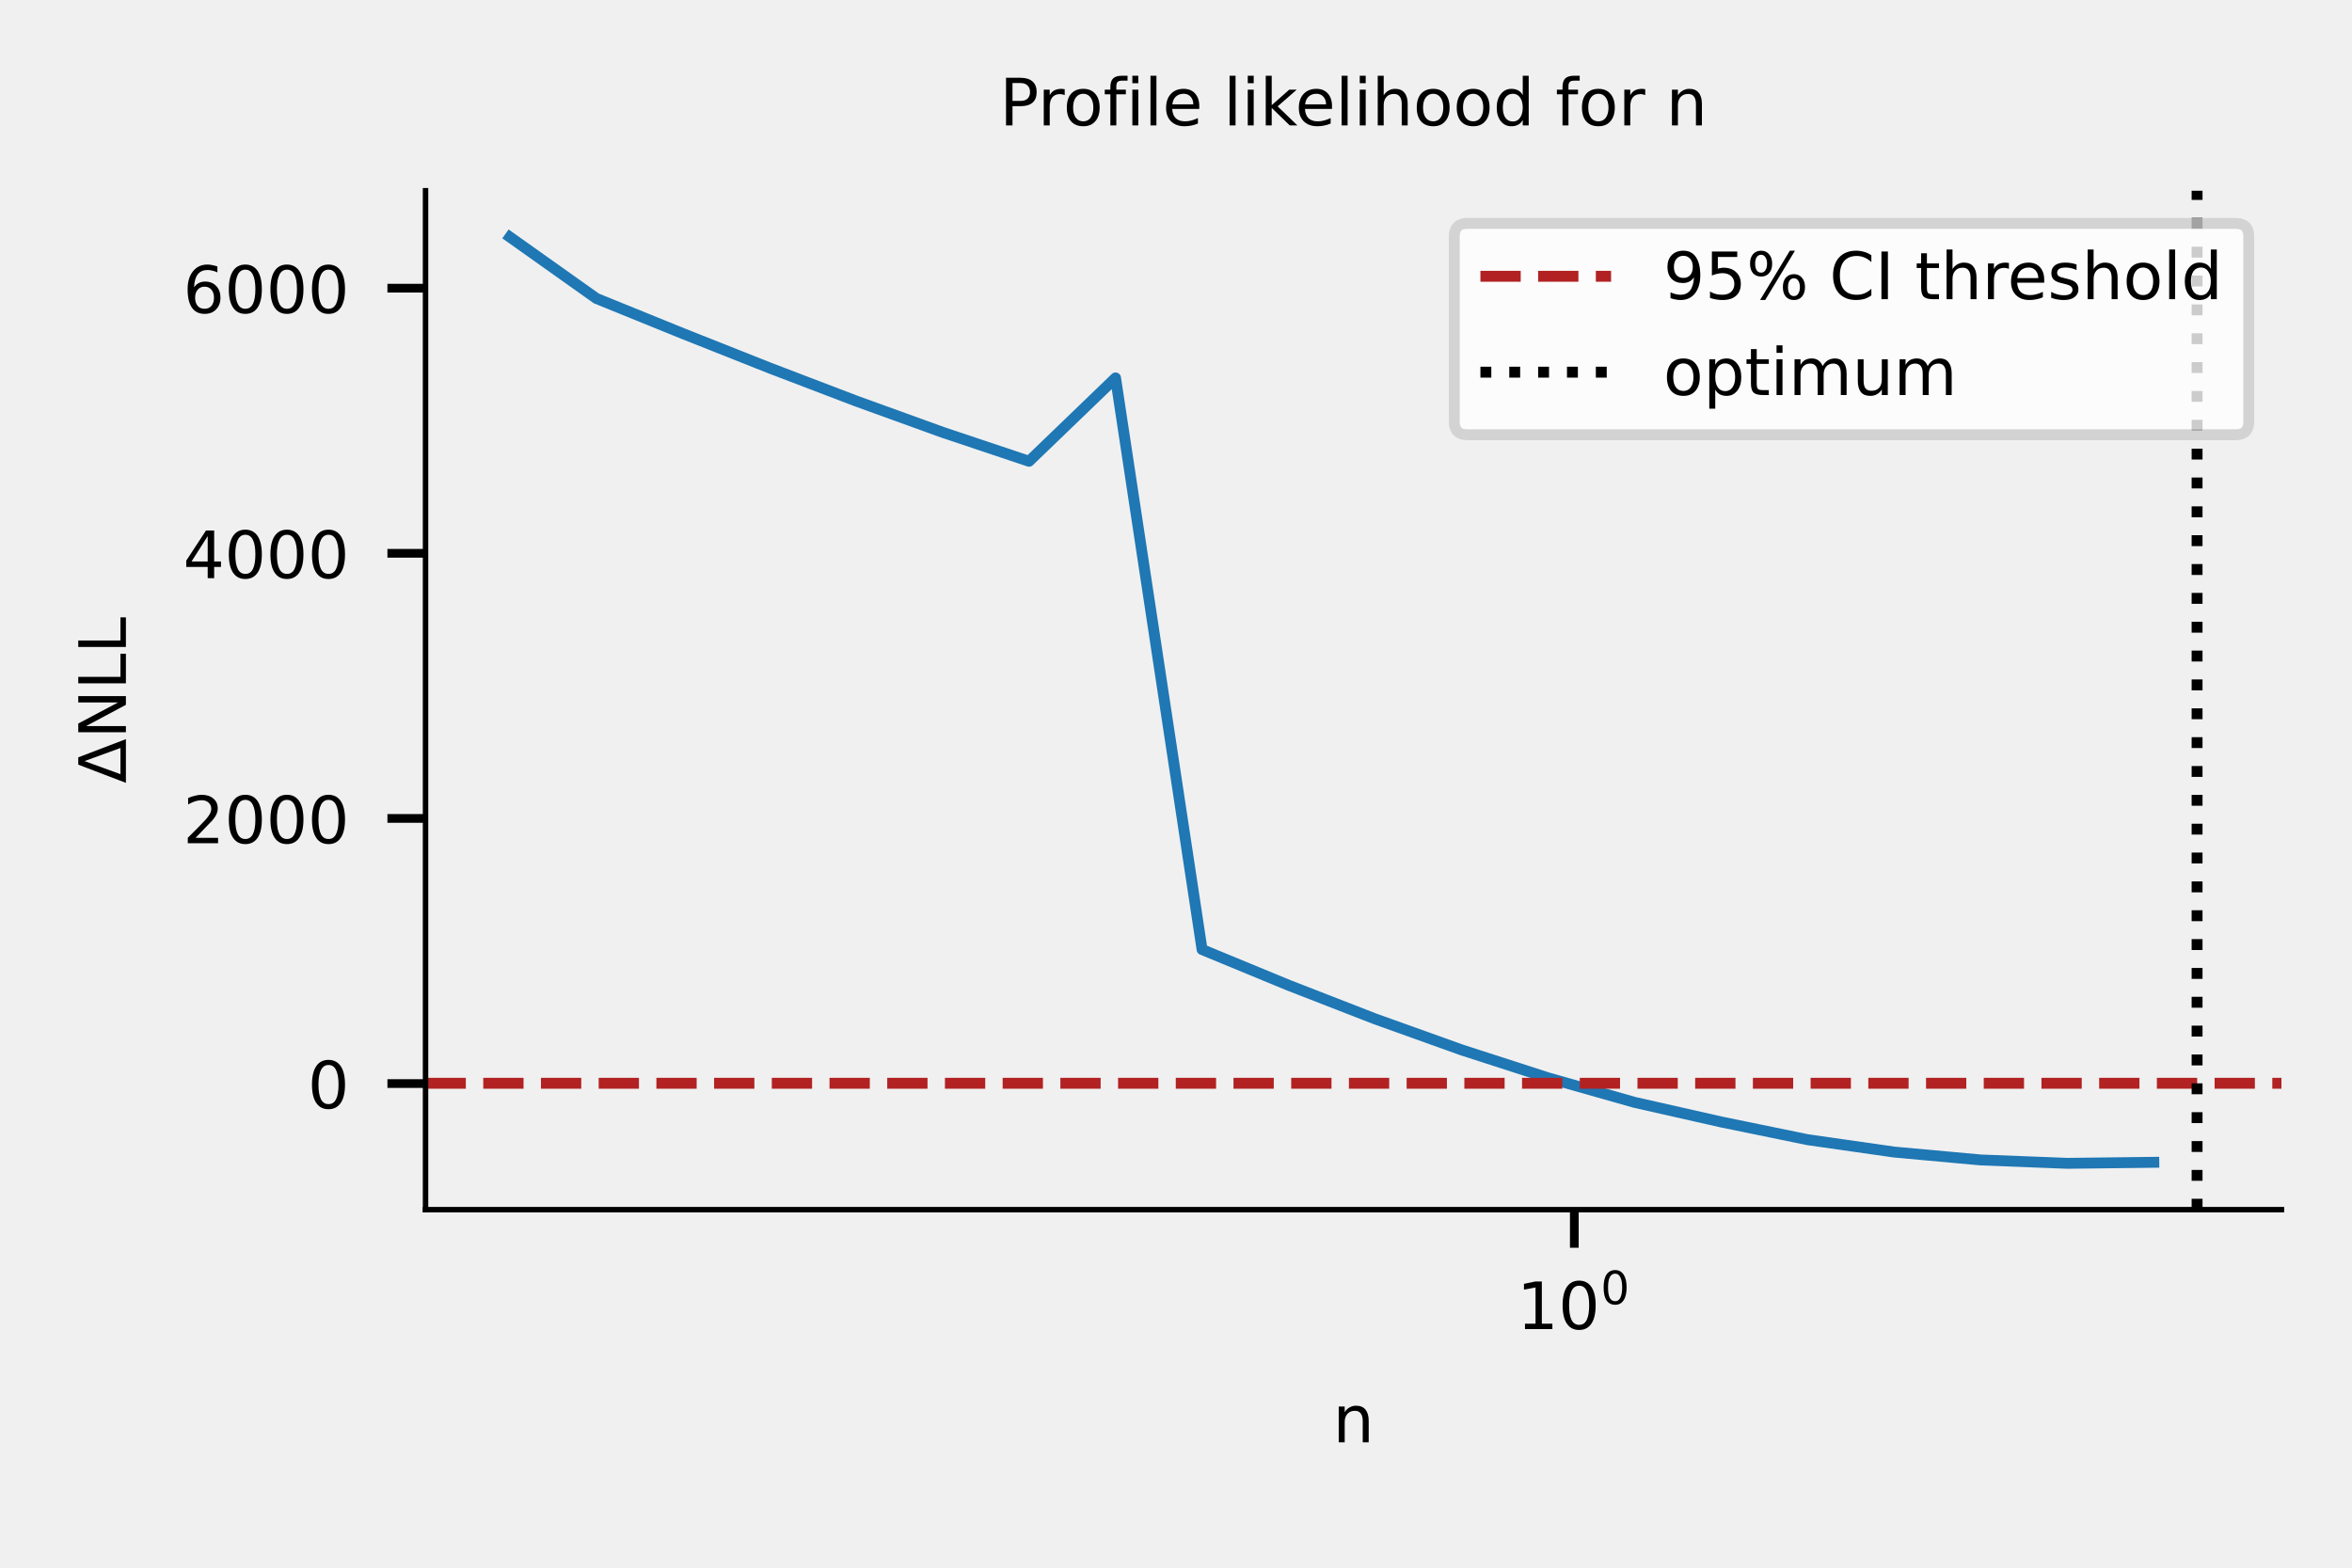
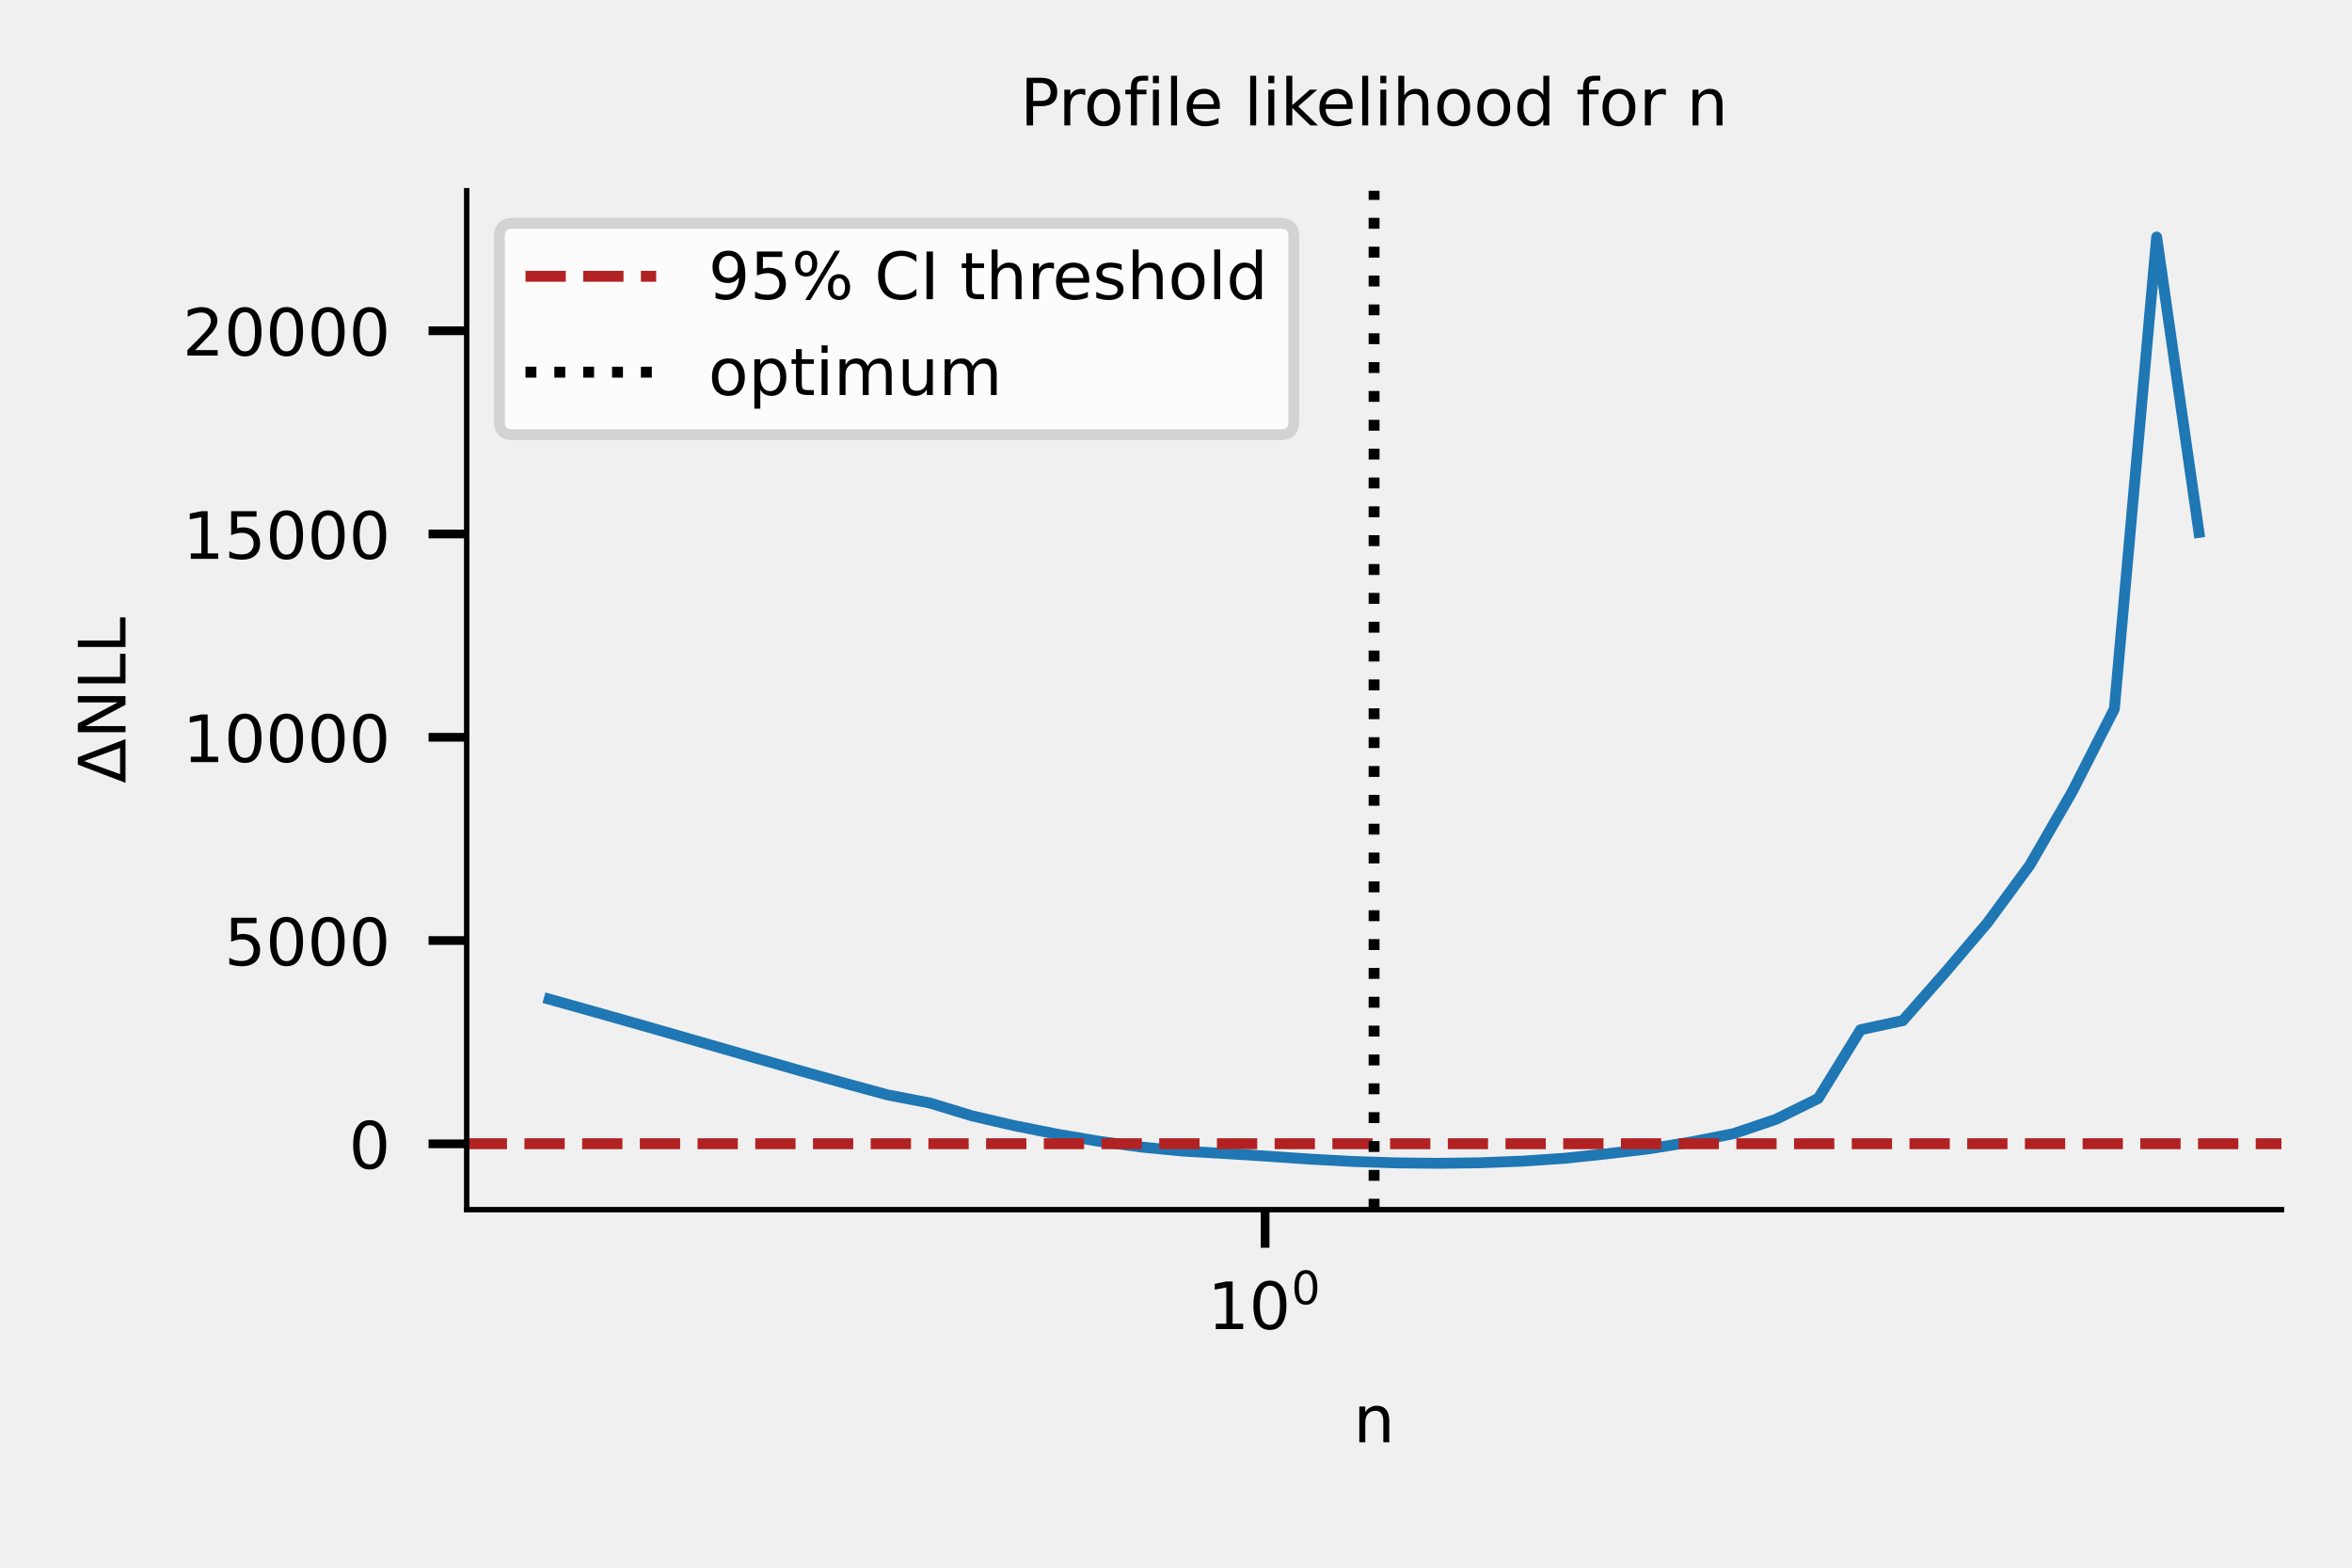
<svg xmlns="http://www.w3.org/2000/svg" xmlns:xlink="http://www.w3.org/1999/xlink" width="216pt" height="144pt" viewBox="0 0 216 144" version="1.1">
  <defs>
    <style type="text/css">*{stroke-linejoin: round; stroke-linecap: butt}</style>
  </defs>
  <g id="figure_1">
    <g id="patch_1">
      <path d="M 0 144  L 216 144  L 216 0  L 0 0  L 0 144  z " style="fill: none" />
    </g>
    <g id="axes_1">
      <g id="patch_2">
-         <path d="M 39.08 111.112  L 209.52 111.112  L 209.52 17.52  L 39.08 17.52  L 39.08 111.112  z " style="fill: none" />
+         <path d="M 42.86 111.112  L 209.52 111.112  L 209.52 17.52  L 42.86 17.52  L 42.86 111.112  z " style="fill: none" />
      </g>
      <g id="matplotlib.axis_1">
        <g id="xtick_1">
          <g id="line2d_1">
            <defs>
-               <path id="m914bb4b377" d="M 0 0  L 0 3.5  " style="stroke: #000000; stroke-width: 0.8" />
+               <path id="m825c522996" d="M 0 0  L 0 3.5  " style="stroke: #000000; stroke-width: 0.8" />
            </defs>
            <g>
-               <use xlink:href="#m914bb4b377" x="144.58" y="111.112" style="stroke: #000000; stroke-width: 0.8" />
+               <use xlink:href="#m825c522996" x="116.182" y="111.112" style="stroke: #000000; stroke-width: 0.8" />
            </g>
          </g>
          <g id="text_1">
-             <g transform="translate(139.2998 122.6711)">
+             <g transform="translate(110.902 122.6711)">
              <text>
                <tspan x="0" y="-0.586" style="font-size: 6px; font-family: 'DejaVu Sans'">1</tspan>
                <tspan x="3.817" y="-0.586" style="font-size: 6px; font-family: 'DejaVu Sans'">0</tspan>
                <tspan x="7.692" y="-2.883" style="font-size: 4.2px; font-family: 'DejaVu Sans'">0</tspan>
              </text>
            </g>
          </g>
        </g>
        <g id="xtick_2" />
        <g id="xtick_3" />
        <g id="xtick_4" />
        <g id="xtick_5" />
        <g id="xtick_6" />
        <g id="xtick_7" />
+         <g id="xtick_8" />
+         <g id="xtick_9" />
+         <g id="xtick_10" />
+         <g id="xtick_11" />
+         <g id="xtick_12" />
+         <g id="xtick_13" />
        <g id="text_2">
-           <text style="font-size: 6px; font-family: 'DejaVu Sans', 'Arial', 'Helvetica', 'Lucida Grande', 'Verdana', 'Geneva', 'Lucid', 'Avant Garde', sans-serif; text-anchor: middle" x="124.3" y="132.478" transform="rotate(-0 124.3 132.4779)">n</text>
+           <text style="font-size: 6px; font-family: 'DejaVu Sans', 'Arial', 'Helvetica', 'Lucida Grande', 'Verdana', 'Geneva', 'Lucid', 'Avant Garde', sans-serif; text-anchor: middle" x="126.19" y="132.478" transform="rotate(-0 126.19 132.4779)">n</text>
        </g>
      </g>
      <g id="matplotlib.axis_2">
        <g id="ytick_1">
          <g id="line2d_2">
            <defs>
-               <path id="meb70324baa" d="M 0 0  L -3.5 0  " style="stroke: #000000; stroke-width: 0.8" />
+               <path id="m556a38d772" d="M 0 0  L -3.5 0  " style="stroke: #000000; stroke-width: 0.8" />
            </defs>
            <g>
-               <use xlink:href="#meb70324baa" x="39.08" y="99.528" style="stroke: #000000; stroke-width: 0.8" />
+               <use xlink:href="#m556a38d772" x="42.86" y="105.065" style="stroke: #000000; stroke-width: 0.8" />
            </g>
          </g>
          <g id="text_3">
-             <text style="font-size: 6px; font-family: 'DejaVu Sans', 'Arial', 'Helvetica', 'Lucida Grande', 'Verdana', 'Geneva', 'Lucid', 'Avant Garde', sans-serif; text-anchor: end" x="32.08" y="101.808" transform="rotate(-0 32.08 101.8078)">0</text>
+             <text style="font-size: 6px; font-family: 'DejaVu Sans', 'Arial', 'Helvetica', 'Lucida Grande', 'Verdana', 'Geneva', 'Lucid', 'Avant Garde', sans-serif; text-anchor: end" x="35.86" y="107.344" transform="rotate(-0 35.86 107.3441)">0</text>
          </g>
        </g>
        <g id="ytick_2">
          <g id="line2d_3">
            <g>
-               <use xlink:href="#meb70324baa" x="39.08" y="75.176" style="stroke: #000000; stroke-width: 0.8" />
+               <use xlink:href="#m556a38d772" x="42.86" y="86.393" style="stroke: #000000; stroke-width: 0.8" />
            </g>
          </g>
          <g id="text_4">
-             <text style="font-size: 6px; font-family: 'DejaVu Sans', 'Arial', 'Helvetica', 'Lucida Grande', 'Verdana', 'Geneva', 'Lucid', 'Avant Garde', sans-serif; text-anchor: end" x="32.08" y="77.456" transform="rotate(-0 32.08 77.45558)">2000</text>
+             <text style="font-size: 6px; font-family: 'DejaVu Sans', 'Arial', 'Helvetica', 'Lucida Grande', 'Verdana', 'Geneva', 'Lucid', 'Avant Garde', sans-serif; text-anchor: end" x="35.86" y="88.673" transform="rotate(-0 35.86 88.67293)">5000</text>
          </g>
        </g>
        <g id="ytick_3">
          <g id="line2d_4">
            <g>
-               <use xlink:href="#meb70324baa" x="39.08" y="50.824" style="stroke: #000000; stroke-width: 0.8" />
+               <use xlink:href="#m556a38d772" x="42.86" y="67.722" style="stroke: #000000; stroke-width: 0.8" />
            </g>
          </g>
          <g id="text_5">
-             <text style="font-size: 6px; font-family: 'DejaVu Sans', 'Arial', 'Helvetica', 'Lucida Grande', 'Verdana', 'Geneva', 'Lucid', 'Avant Garde', sans-serif; text-anchor: end" x="32.08" y="53.103" transform="rotate(-0 32.08 53.10337)">4000</text>
+             <text style="font-size: 6px; font-family: 'DejaVu Sans', 'Arial', 'Helvetica', 'Lucida Grande', 'Verdana', 'Geneva', 'Lucid', 'Avant Garde', sans-serif; text-anchor: end" x="35.86" y="70.002" transform="rotate(-0 35.86 70.0018)">10000</text>
          </g>
        </g>
        <g id="ytick_4">
          <g id="line2d_5">
            <g>
-               <use xlink:href="#meb70324baa" x="39.08" y="26.472" style="stroke: #000000; stroke-width: 0.8" />
+               <use xlink:href="#m556a38d772" x="42.86" y="49.051" style="stroke: #000000; stroke-width: 0.8" />
            </g>
          </g>
          <g id="text_6">
-             <text style="font-size: 6px; font-family: 'DejaVu Sans', 'Arial', 'Helvetica', 'Lucida Grande', 'Verdana', 'Geneva', 'Lucid', 'Avant Garde', sans-serif; text-anchor: end" x="32.08" y="28.751" transform="rotate(-0 32.08 28.75116)">6000</text>
+             <text style="font-size: 6px; font-family: 'DejaVu Sans', 'Arial', 'Helvetica', 'Lucida Grande', 'Verdana', 'Geneva', 'Lucid', 'Avant Garde', sans-serif; text-anchor: end" x="35.86" y="51.331" transform="rotate(-0 35.86 51.33068)">15000</text>
          </g>
        </g>
-         <g id="text_7">
-           <text style="font-size: 6px; font-family: 'DejaVu Sans', 'Arial', 'Helvetica', 'Lucida Grande', 'Verdana', 'Geneva', 'Lucid', 'Avant Garde', sans-serif; text-anchor: middle" x="11.562" y="64.316" transform="rotate(-90 11.56219 64.316)">ΔNLL</text>
+         <g id="ytick_5">
+           <g id="line2d_6">
+             <g>
+               <use xlink:href="#m556a38d772" x="42.86" y="30.38" style="stroke: #000000; stroke-width: 0.8" />
+             </g>
+           </g>
+           <g id="text_7">
+             <text style="font-size: 6px; font-family: 'DejaVu Sans', 'Arial', 'Helvetica', 'Lucida Grande', 'Verdana', 'Geneva', 'Lucid', 'Avant Garde', sans-serif; text-anchor: end" x="35.86" y="32.66" transform="rotate(-0 35.86 32.65955)">20000</text>
+           </g>
+         </g>
+         <g id="text_8">
+           <text style="font-size: 6px; font-family: 'DejaVu Sans', 'Arial', 'Helvetica', 'Lucida Grande', 'Verdana', 'Geneva', 'Lucid', 'Avant Garde', sans-serif; text-anchor: middle" x="11.525" y="64.316" transform="rotate(-90 11.52469 64.316)">ΔNLL</text>
        </g>
      </g>
-       <g id="line2d_6">
-         <path d="M 46.827 21.774  L 54.773 27.416  L 62.719 30.643  L 70.665 33.796  L 78.611 36.832  L 86.557 39.708  L 94.503 42.37  L 102.449 34.714  L 110.395 87.221  L 118.341 90.502  L 126.286 93.592  L 134.232 96.44  L 142.178 99.009  L 150.124 101.26  L 158.07 103.058  L 166.016 104.689  L 173.962 105.823  L 181.908 106.548  L 189.854 106.858  L 197.8 106.764  " clip-path="url(#p1f5234f968)" style="fill: none; stroke: #1f77b4; stroke-linecap: square" />
-       </g>
      <g id="line2d_7">
-         <path d="M 39.08 99.505  L 209.52 99.505  " clip-path="url(#p1f5234f968)" style="fill: none; stroke-dasharray: 3.7,1.6; stroke-dashoffset: 0; stroke: #b22222" />
+         <path d="M 50.435 91.778  L 54.32 92.864  L 58.205 93.964  L 62.09 95.076  L 65.975 96.198  L 69.86 97.315  L 73.745 98.426  L 77.629 99.513  L 81.514 100.57  L 85.399 101.319  L 89.284 102.502  L 93.169 103.401  L 97.054 104.176  L 100.938 104.835  L 104.823 105.362  L 108.708 105.737  L 112.593 105.96  L 116.478 106.209  L 120.363 106.474  L 124.248 106.685  L 128.132 106.815  L 132.017 106.858  L 135.902 106.808  L 139.787 106.657  L 143.672 106.398  L 147.557 105.983  L 151.442 105.523  L 155.326 104.893  L 159.211 104.13  L 163.096 102.813  L 166.981 100.895  L 170.866 94.587  L 174.751 93.747  L 178.635 89.329  L 182.52 84.763  L 186.405 79.478  L 190.29 72.753  L 194.175 65.118  L 198.06 21.774  L 201.945 48.901  " clip-path="url(#p1a8da8fc20)" style="fill: none; stroke: #1f77b4; stroke-linecap: square" />
      </g>
      <g id="line2d_8">
-         <path d="M 201.773 111.112  L 201.773 17.52  " clip-path="url(#p1f5234f968)" style="fill: none; stroke-dasharray: 1,1.65; stroke-dashoffset: 0; stroke: #000000" />
+         <path d="M 42.86 105.057  L 209.52 105.057  " clip-path="url(#p1a8da8fc20)" style="fill: none; stroke-dasharray: 3.7,1.6; stroke-dashoffset: 0; stroke: #b22222" />
+       </g>
+       <g id="line2d_9">
+         <path d="M 126.19 111.112  L 126.19 17.52  " clip-path="url(#p1a8da8fc20)" style="fill: none; stroke-dasharray: 1,1.65; stroke-dashoffset: 0; stroke: #000000" />
      </g>
      <g id="patch_3">
-         <path d="M 39.08 111.112  L 39.08 17.52  " style="fill: none; stroke: #000000; stroke-width: 0.5; stroke-linejoin: miter; stroke-linecap: square" />
+         <path d="M 42.86 111.112  L 42.86 17.52  " style="fill: none; stroke: #000000; stroke-width: 0.5; stroke-linejoin: miter; stroke-linecap: square" />
      </g>
      <g id="patch_4">
-         <path d="M 39.08 111.112  L 209.52 111.112  " style="fill: none; stroke: #000000; stroke-width: 0.5; stroke-linejoin: miter; stroke-linecap: square" />
+         <path d="M 42.86 111.112  L 209.52 111.112  " style="fill: none; stroke: #000000; stroke-width: 0.5; stroke-linejoin: miter; stroke-linecap: square" />
      </g>
-       <g id="text_8">
-         <text style="font-size: 6px; font-family: 'DejaVu Sans', 'Arial', 'Helvetica', 'Lucida Grande', 'Verdana', 'Geneva', 'Lucid', 'Avant Garde', sans-serif; text-anchor: middle" x="124.3" y="11.52" transform="rotate(-0 124.3 11.52)">Profile likelihood for n</text>
+       <g id="text_9">
+         <text style="font-size: 6px; font-family: 'DejaVu Sans', 'Arial', 'Helvetica', 'Lucida Grande', 'Verdana', 'Geneva', 'Lucid', 'Avant Garde', sans-serif; text-anchor: middle" x="126.19" y="11.52" transform="rotate(-0 126.19 11.52)">Profile likelihood for n</text>
      </g>
      <g id="legend_1">
        <g id="patch_5">
-           <path d="M 134.757 39.934  L 205.32 39.934  Q 206.52 39.934 206.52 38.734  L 206.52 21.72  Q 206.52 20.52 205.32 20.52  L 134.757 20.52  Q 133.557 20.52 133.557 21.72  L 133.557 38.734  Q 133.557 39.934 134.757 39.934  z " style="fill: #ffffff; opacity: 0.8; stroke: #cccccc; stroke-linejoin: miter" />
-         </g>
-         <g id="line2d_9">
-           <path d="M 135.957 25.379  L 141.957 25.379  L 147.957 25.379  " style="fill: none; stroke-dasharray: 3.7,1.6; stroke-dashoffset: 0; stroke: #b22222" />
-         </g>
-         <g id="text_9">
-           <text style="font-size: 6px; font-family: 'DejaVu Sans', 'Arial', 'Helvetica', 'Lucida Grande', 'Verdana', 'Geneva', 'Lucid', 'Avant Garde', sans-serif; text-anchor: start" x="152.757" y="27.479" transform="rotate(-0 152.7572 27.47906)">95% CI threshold</text>
+           <path d="M 47.06 39.934  L 117.623 39.934  Q 118.823 39.934 118.823 38.734  L 118.823 21.72  Q 118.823 20.52 117.623 20.52  L 47.06 20.52  Q 45.86 20.52 45.86 21.72  L 45.86 38.734  Q 45.86 39.934 47.06 39.934  z " style="fill: #ffffff; opacity: 0.8; stroke: #cccccc; stroke-linejoin: miter" />
        </g>
        <g id="line2d_10">
-           <path d="M 135.957 34.186  L 141.957 34.186  L 147.957 34.186  " style="fill: none; stroke-dasharray: 1,1.65; stroke-dashoffset: 0; stroke: #000000" />
+           <path d="M 48.26 25.379  L 54.26 25.379  L 60.26 25.379  " style="fill: none; stroke-dasharray: 3.7,1.6; stroke-dashoffset: 0; stroke: #b22222" />
        </g>
        <g id="text_10">
-           <text style="font-size: 6px; font-family: 'DejaVu Sans', 'Arial', 'Helvetica', 'Lucida Grande', 'Verdana', 'Geneva', 'Lucid', 'Avant Garde', sans-serif; text-anchor: start" x="152.757" y="36.286" transform="rotate(-0 152.7572 36.28594)">optimum</text>
+           <text style="font-size: 6px; font-family: 'DejaVu Sans', 'Arial', 'Helvetica', 'Lucida Grande', 'Verdana', 'Geneva', 'Lucid', 'Avant Garde', sans-serif; text-anchor: start" x="65.06" y="27.479" transform="rotate(-0 65.06 27.47906)">95% CI threshold</text>
+         </g>
+         <g id="line2d_11">
+           <path d="M 48.26 34.186  L 54.26 34.186  L 60.26 34.186  " style="fill: none; stroke-dasharray: 1,1.65; stroke-dashoffset: 0; stroke: #000000" />
+         </g>
+         <g id="text_11">
+           <text style="font-size: 6px; font-family: 'DejaVu Sans', 'Arial', 'Helvetica', 'Lucida Grande', 'Verdana', 'Geneva', 'Lucid', 'Avant Garde', sans-serif; text-anchor: start" x="65.06" y="36.286" transform="rotate(-0 65.06 36.28594)">optimum</text>
        </g>
      </g>
    </g>
  </g>
  <defs>
-     <clipPath id="p1f5234f968">
-       <rect x="39.08" y="17.52" width="170.44" height="93.592" />
+     <clipPath id="p1a8da8fc20">
+       <rect x="42.86" y="17.52" width="166.66" height="93.592" />
    </clipPath>
  </defs>
</svg>
